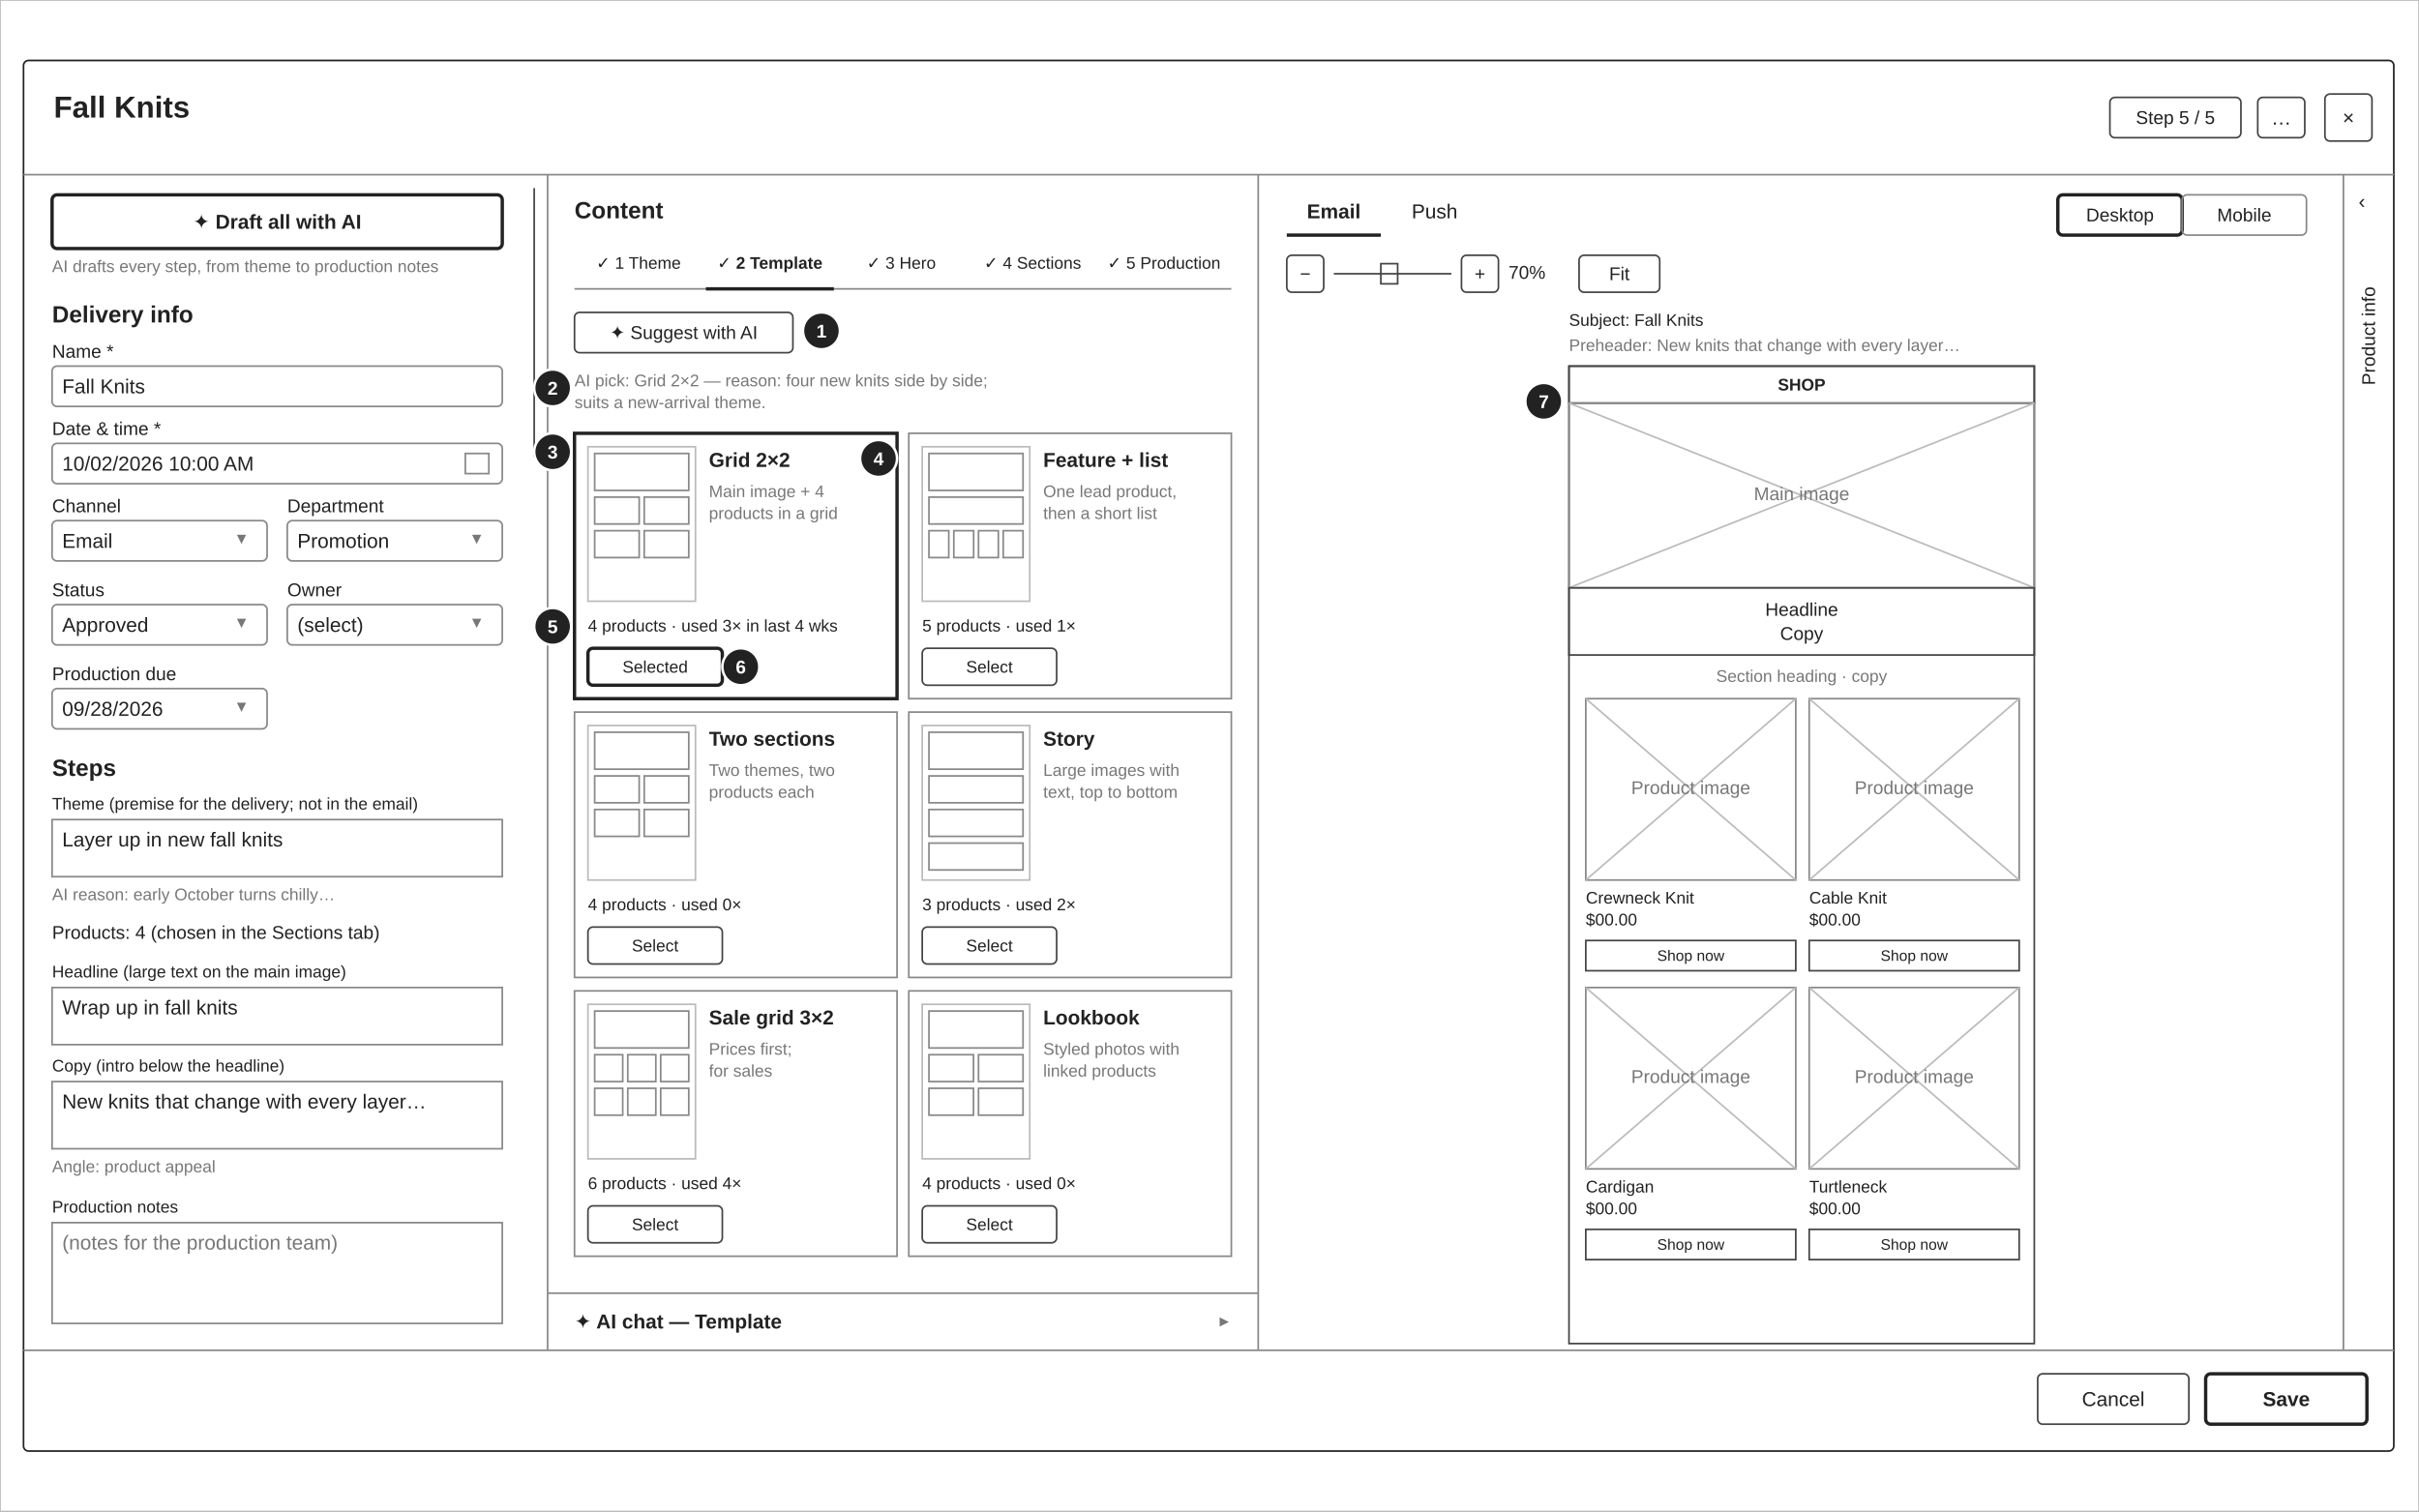
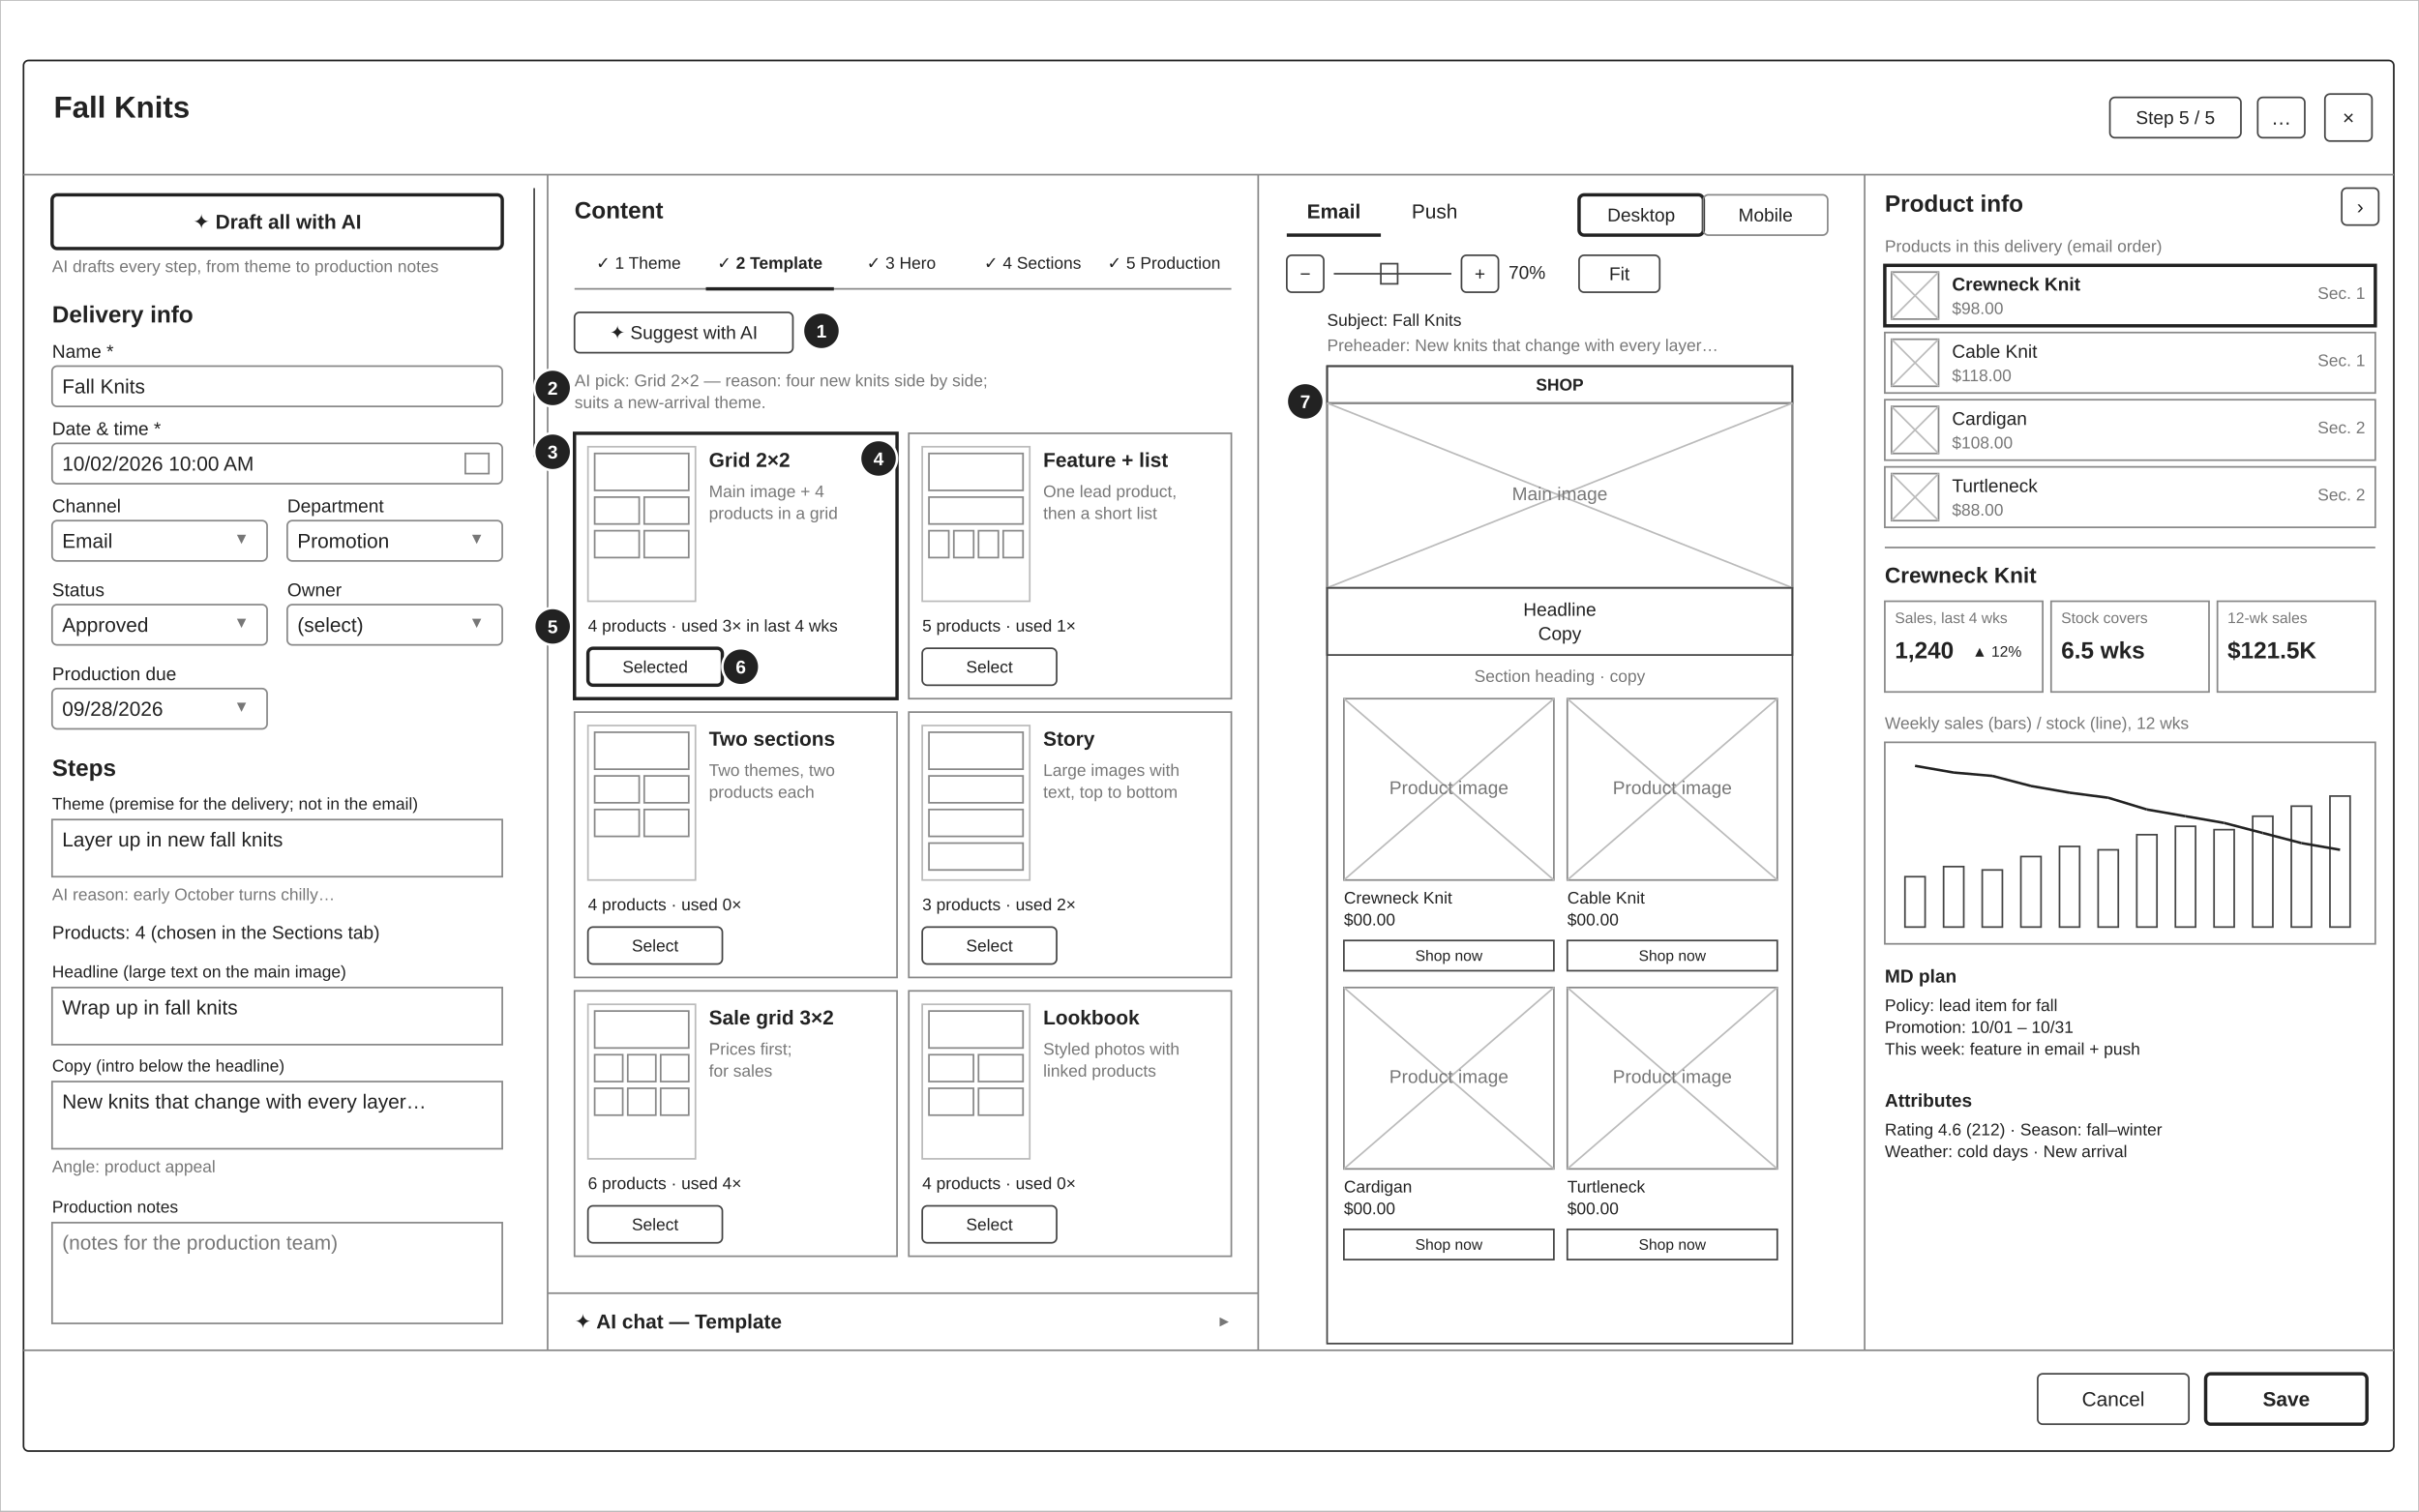
<svg xmlns="http://www.w3.org/2000/svg" width="1440" height="900" viewBox="0 0 1440 900" font-family="Segoe UI, Arial, sans-serif">
  <rect x="0" y="0" width="1440" height="900" fill="#FFFFFF" />
  <rect x="0.0" y="0.0" width="1440.0" height="900.0" rx="0" fill="none" stroke="#BBBBBB" stroke-width="1" />
  <rect x="14.0" y="36.0" width="1411.0" height="828.0" rx="3" fill="none" stroke="#222222" stroke-width="1" />
  <text x="32.0" y="70.0" font-size="18" fill="#222222" text-anchor="start" font-weight="bold">Fall Knits</text>
  <rect x="1256.0" y="58.0" width="78.0" height="24.0" rx="3" fill="none" stroke="#444444" stroke-width="1" />
  <text x="1295.0" y="73.8" font-size="11" fill="#222222" text-anchor="middle">Step 5 / 5</text>
  <rect x="1344.0" y="58.0" width="28.0" height="24.0" rx="3" fill="none" stroke="#444444" stroke-width="1" />
  <text x="1358.0" y="74.2" font-size="12" fill="#222222" text-anchor="middle">…</text>
  <rect x="1384.0" y="56.0" width="28.0" height="28.0" rx="3" fill="none" stroke="#444444" stroke-width="1" />
  <text x="1398.0" y="74.2" font-size="12" fill="#222222" text-anchor="middle">×</text>
  <line x1="14.0" y1="104.0" x2="1425.0" y2="104.0" stroke="#888888" stroke-width="1" />
  <line x1="326.0" y1="104.0" x2="326.0" y2="804.0" stroke="#888888" stroke-width="1" />
  <line x1="749.0" y1="104.0" x2="749.0" y2="804.0" stroke="#888888" stroke-width="1" />
  <text x="342.0" y="130.0" font-size="14" fill="#222222" text-anchor="start" font-weight="bold">Content</text>
  <text x="380.1" y="160.0" font-size="10" fill="#222222" text-anchor="middle">✓ 1 Theme</text>
  <text x="458.3" y="160.0" font-size="10" fill="#222222" text-anchor="middle" font-weight="bold">✓ 2 Template</text>
  <text x="536.5" y="160.0" font-size="10" fill="#222222" text-anchor="middle">✓ 3 Hero</text>
  <text x="614.7" y="160.0" font-size="10" fill="#222222" text-anchor="middle">✓ 4 Sections</text>
  <text x="692.9" y="160.0" font-size="10" fill="#222222" text-anchor="middle">✓ 5 Production</text>
  <line x1="342.0" y1="172.0" x2="733.0" y2="172.0" stroke="#888888" stroke-width="1" />
  <line x1="420.2" y1="172.0" x2="496.4" y2="172.0" stroke="#222222" stroke-width="2" />
  <line x1="14.0" y1="804.0" x2="1425.0" y2="804.0" stroke="#888888" stroke-width="1" />
  <rect x="1213.0" y="818.0" width="90.0" height="30.0" rx="3" fill="none" stroke="#444444" stroke-width="1" />
  <text x="1258.0" y="837.2" font-size="12" fill="#222222" text-anchor="middle">Cancel</text>
  <rect x="1313.0" y="818.0" width="96.0" height="30.0" rx="3" fill="none" stroke="#222222" stroke-width="2" />
  <text x="1361.0" y="837.2" font-size="12" fill="#222222" text-anchor="middle" font-weight="bold">Save</text>
  <rect x="31.0" y="116.0" width="268.0" height="32.0" rx="3" fill="none" stroke="#222222" stroke-width="2" />
  <text x="165.0" y="136.2" font-size="12" fill="#222222" text-anchor="middle" font-weight="bold">✦ Draft all with AI</text>
  <text x="31.0" y="162.0" font-size="10" fill="#777777" text-anchor="start">AI drafts every step, from theme to production notes</text>
  <text x="31.0" y="192.0" font-size="14" fill="#222222" text-anchor="start" font-weight="bold">Delivery info</text>
  <text x="31.0" y="213.0" font-size="11" fill="#222222" text-anchor="start">Name *</text>
  <rect x="31.0" y="218.0" width="268.0" height="24.0" rx="3" fill="none" stroke="#888888" stroke-width="1" />
  <text x="37.0" y="234.2" font-size="12" fill="#222222" text-anchor="start">Fall Knits</text>
  <text x="31.0" y="259.0" font-size="11" fill="#222222" text-anchor="start">Date &amp; time *</text>
  <rect x="31.0" y="264.0" width="268.0" height="24.0" rx="3" fill="none" stroke="#888888" stroke-width="1" />
  <text x="37.0" y="280.2" font-size="12" fill="#222222" text-anchor="start">10/02/2026 10:00 AM</text>
  <rect x="277.0" y="270.0" width="14.0" height="12.0" rx="0" fill="none" stroke="#888888" stroke-width="1" />
  <text x="31.0" y="305.0" font-size="11" fill="#222222" text-anchor="start">Channel</text>
  <rect x="31.0" y="310.0" width="128.0" height="24.0" rx="3" fill="none" stroke="#888888" stroke-width="1" />
  <text x="37.0" y="326.2" font-size="12" fill="#222222" text-anchor="start">Email</text>
  <text x="141.0" y="324.0" font-size="11" fill="#777777" text-anchor="start">▾</text>
  <text x="171.0" y="305.0" font-size="11" fill="#222222" text-anchor="start">Department</text>
  <rect x="171.0" y="310.0" width="128.0" height="24.0" rx="3" fill="none" stroke="#888888" stroke-width="1" />
  <text x="177.0" y="326.2" font-size="12" fill="#222222" text-anchor="start">Promotion</text>
  <text x="281.0" y="324.0" font-size="11" fill="#777777" text-anchor="start">▾</text>
  <text x="31.0" y="355.0" font-size="11" fill="#222222" text-anchor="start">Status</text>
  <rect x="31.0" y="360.0" width="128.0" height="24.0" rx="3" fill="none" stroke="#888888" stroke-width="1" />
  <text x="37.0" y="376.2" font-size="12" fill="#222222" text-anchor="start">Approved</text>
  <text x="141.0" y="374.0" font-size="11" fill="#777777" text-anchor="start">▾</text>
  <text x="171.0" y="355.0" font-size="11" fill="#222222" text-anchor="start">Owner</text>
  <rect x="171.0" y="360.0" width="128.0" height="24.0" rx="3" fill="none" stroke="#888888" stroke-width="1" />
  <text x="177.0" y="376.2" font-size="12" fill="#222222" text-anchor="start">(select)</text>
  <text x="281.0" y="374.0" font-size="11" fill="#777777" text-anchor="start">▾</text>
  <text x="31.0" y="405.0" font-size="11" fill="#222222" text-anchor="start">Production due</text>
  <rect x="31.0" y="410.0" width="128.0" height="24.0" rx="3" fill="none" stroke="#888888" stroke-width="1" />
  <text x="37.0" y="426.2" font-size="12" fill="#222222" text-anchor="start">09/28/2026</text>
  <text x="141.0" y="424.0" font-size="11" fill="#777777" text-anchor="start">▾</text>
  <text x="31.0" y="462.0" font-size="14" fill="#222222" text-anchor="start" font-weight="bold">Steps</text>
  <text x="31.0" y="482.0" font-size="10" fill="#222222" text-anchor="start">Theme (premise for the delivery; not in the email)</text>
  <rect x="31.0" y="488.0" width="268.0" height="34.0" rx="0" fill="none" stroke="#888888" stroke-width="1" />
  <text x="37.0" y="504.0" font-size="12" fill="#222222" text-anchor="start">Layer up in new fall knits</text>
  <text x="31.0" y="536.0" font-size="10" fill="#777777" text-anchor="start">AI reason: early October turns chilly…</text>
  <text x="31.0" y="559.0" font-size="11" fill="#222222" text-anchor="start">Products: 4 (chosen in the Sections tab)</text>
  <text x="31.0" y="582.0" font-size="10" fill="#222222" text-anchor="start">Headline (large text on the main image)</text>
  <rect x="31.0" y="588.0" width="268.0" height="34.0" rx="0" fill="none" stroke="#888888" stroke-width="1" />
  <text x="37.0" y="604.0" font-size="12" fill="#222222" text-anchor="start">Wrap up in fall knits</text>
  <text x="31.0" y="638.0" font-size="10" fill="#222222" text-anchor="start">Copy (intro below the headline)</text>
  <rect x="31.0" y="644.0" width="268.0" height="40.0" rx="0" fill="none" stroke="#888888" stroke-width="1" />
  <text x="37.0" y="660.0" font-size="12" fill="#222222" text-anchor="start">New knits that change with every layer…</text>
  <text x="31.0" y="698.0" font-size="10" fill="#777777" text-anchor="start">Angle: product appeal</text>
  <text x="31.0" y="722.0" font-size="10" fill="#222222" text-anchor="start">Production notes</text>
  <rect x="31.0" y="728.0" width="268.0" height="60.0" rx="0" fill="none" stroke="#888888" stroke-width="1" />
  <text x="37.0" y="744.0" font-size="12" fill="#777777" text-anchor="start">(notes for the production team)</text>
  <line x1="318.0" y1="112.0" x2="318.0" y2="272.0" stroke="#444444" stroke-width="1" />
-   <line x1="1395.0" y1="104.0" x2="1395.0" y2="804.0" stroke="#888888" stroke-width="1" />
-   <text x="1404.0" y="124.0" font-size="12" fill="#222222" text-anchor="start">‹</text>
-   <text x="1410.0" y="203.8" font-size="11" fill="#222222" text-anchor="middle" transform="rotate(-90 1410.0 200.0)">Product info</text>
+   <line x1="1110.0" y1="104.0" x2="1110.0" y2="804.0" stroke="#888888" stroke-width="1" />
+   <text x="1122.0" y="126.0" font-size="14" fill="#222222" text-anchor="start" font-weight="bold">Product info</text>
+   <rect x="1394.0" y="112.0" width="22.0" height="22.0" rx="3" fill="none" stroke="#444444" stroke-width="1" />
+   <text x="1405.0" y="127.2" font-size="12" fill="#222222" text-anchor="middle">›</text>
+   <text x="1122.0" y="150.0" font-size="10" fill="#777777" text-anchor="start">Products in this delivery (email order)</text>
+   <rect x="1122.0" y="158.0" width="292.0" height="36.0" rx="0" fill="none" stroke="#222222" stroke-width="2" />
+   <rect x="1126.0" y="162.0" width="28.0" height="28.0" rx="0" fill="none" stroke="#888888" stroke-width="1" />
+   <line x1="1126.0" y1="162.0" x2="1154.0" y2="190.0" stroke="#BBBBBB" stroke-width="1" />
+   <line x1="1154.0" y1="162.0" x2="1126.0" y2="190.0" stroke="#BBBBBB" stroke-width="1" />
+   <text x="1162.0" y="173.0" font-size="11" fill="#222222" text-anchor="start" font-weight="bold">Crewneck Knit</text>
+   <text x="1162.0" y="187.0" font-size="10" fill="#777777" text-anchor="start">$98.00</text>
+   <text x="1408.0" y="178.0" font-size="10" fill="#777777" text-anchor="end">Sec. 1</text>
+   <rect x="1122.0" y="198.0" width="292.0" height="36.0" rx="0" fill="none" stroke="#888888" stroke-width="1" />
+   <rect x="1126.0" y="202.0" width="28.0" height="28.0" rx="0" fill="none" stroke="#888888" stroke-width="1" />
+   <line x1="1126.0" y1="202.0" x2="1154.0" y2="230.0" stroke="#BBBBBB" stroke-width="1" />
+   <line x1="1154.0" y1="202.0" x2="1126.0" y2="230.0" stroke="#BBBBBB" stroke-width="1" />
+   <text x="1162.0" y="213.0" font-size="11" fill="#222222" text-anchor="start">Cable Knit</text>
+   <text x="1162.0" y="227.0" font-size="10" fill="#777777" text-anchor="start">$118.00</text>
+   <text x="1408.0" y="218.0" font-size="10" fill="#777777" text-anchor="end">Sec. 1</text>
+   <rect x="1122.0" y="238.0" width="292.0" height="36.0" rx="0" fill="none" stroke="#888888" stroke-width="1" />
+   <rect x="1126.0" y="242.0" width="28.0" height="28.0" rx="0" fill="none" stroke="#888888" stroke-width="1" />
+   <line x1="1126.0" y1="242.0" x2="1154.0" y2="270.0" stroke="#BBBBBB" stroke-width="1" />
+   <line x1="1154.0" y1="242.0" x2="1126.0" y2="270.0" stroke="#BBBBBB" stroke-width="1" />
+   <text x="1162.0" y="253.0" font-size="11" fill="#222222" text-anchor="start">Cardigan</text>
+   <text x="1162.0" y="267.0" font-size="10" fill="#777777" text-anchor="start">$108.00</text>
+   <text x="1408.0" y="258.0" font-size="10" fill="#777777" text-anchor="end">Sec. 2</text>
+   <rect x="1122.0" y="278.0" width="292.0" height="36.0" rx="0" fill="none" stroke="#888888" stroke-width="1" />
+   <rect x="1126.0" y="282.0" width="28.0" height="28.0" rx="0" fill="none" stroke="#888888" stroke-width="1" />
+   <line x1="1126.0" y1="282.0" x2="1154.0" y2="310.0" stroke="#BBBBBB" stroke-width="1" />
+   <line x1="1154.0" y1="282.0" x2="1126.0" y2="310.0" stroke="#BBBBBB" stroke-width="1" />
+   <text x="1162.0" y="293.0" font-size="11" fill="#222222" text-anchor="start">Turtleneck</text>
+   <text x="1162.0" y="307.0" font-size="10" fill="#777777" text-anchor="start">$88.00</text>
+   <text x="1408.0" y="298.0" font-size="10" fill="#777777" text-anchor="end">Sec. 2</text>
+   <line x1="1122.0" y1="326.0" x2="1414.0" y2="326.0" stroke="#888888" stroke-width="1" />
+   <text x="1122.0" y="347.0" font-size="13" fill="#222222" text-anchor="start" font-weight="bold">Crewneck Knit</text>
+   <rect x="1122.0" y="358.0" width="94.0" height="54.0" rx="0" fill="none" stroke="#888888" stroke-width="1" />
+   <text x="1128.0" y="371.0" font-size="9" fill="#777777" text-anchor="start">Sales, last 4 wks</text>
+   <text x="1128.0" y="392.0" font-size="14" fill="#222222" text-anchor="start" font-weight="bold">1,240</text>
+   <text x="1174.0" y="391.0" font-size="9" fill="#222222" text-anchor="start">▲ 12%</text>
+   <rect x="1221.0" y="358.0" width="94.0" height="54.0" rx="0" fill="none" stroke="#888888" stroke-width="1" />
+   <text x="1227.0" y="371.0" font-size="9" fill="#777777" text-anchor="start">Stock covers</text>
+   <text x="1227.0" y="392.0" font-size="14" fill="#222222" text-anchor="start" font-weight="bold">6.5 wks</text>
+   <rect x="1320.0" y="358.0" width="94.0" height="54.0" rx="0" fill="none" stroke="#888888" stroke-width="1" />
+   <text x="1326.0" y="371.0" font-size="9" fill="#777777" text-anchor="start">12-wk sales</text>
+   <text x="1326.0" y="392.0" font-size="14" fill="#222222" text-anchor="start" font-weight="bold">$121.5K</text>
+   <text x="1122.0" y="434.0" font-size="10" fill="#777777" text-anchor="start">Weekly sales (bars) / stock (line), 12 wks</text>
+   <rect x="1122.0" y="442.0" width="292.0" height="120.0" rx="0" fill="none" stroke="#888888" stroke-width="1" />
+   <rect x="1134.0" y="522.0" width="12.0" height="30.0" rx="0" fill="none" stroke="#444444" stroke-width="1" />
+   <rect x="1157.0" y="516.0" width="12.0" height="36.0" rx="0" fill="none" stroke="#444444" stroke-width="1" />
+   <rect x="1180.0" y="518.0" width="12.0" height="34.0" rx="0" fill="none" stroke="#444444" stroke-width="1" />
+   <rect x="1203.0" y="510.0" width="12.0" height="42.0" rx="0" fill="none" stroke="#444444" stroke-width="1" />
+   <rect x="1226.0" y="504.0" width="12.0" height="48.0" rx="0" fill="none" stroke="#444444" stroke-width="1" />
+   <rect x="1249.0" y="506.0" width="12.0" height="46.0" rx="0" fill="none" stroke="#444444" stroke-width="1" />
+   <rect x="1272.0" y="497.0" width="12.0" height="55.0" rx="0" fill="none" stroke="#444444" stroke-width="1" />
+   <rect x="1295.0" y="492.0" width="12.0" height="60.0" rx="0" fill="none" stroke="#444444" stroke-width="1" />
+   <rect x="1318.0" y="494.0" width="12.0" height="58.0" rx="0" fill="none" stroke="#444444" stroke-width="1" />
+   <rect x="1341.0" y="486.0" width="12.0" height="66.0" rx="0" fill="none" stroke="#444444" stroke-width="1" />
+   <rect x="1364.0" y="480.0" width="12.0" height="72.0" rx="0" fill="none" stroke="#444444" stroke-width="1" />
+   <rect x="1387.0" y="474.0" width="12.0" height="78.0" rx="0" fill="none" stroke="#444444" stroke-width="1" />
+   <line x1="1140.0" y1="456.0" x2="1163.0" y2="460.0" stroke="#222222" stroke-width="1.5" />
+   <line x1="1163.0" y1="460.0" x2="1186.0" y2="462.0" stroke="#222222" stroke-width="1.5" />
+   <line x1="1186.0" y1="462.0" x2="1209.0" y2="468.0" stroke="#222222" stroke-width="1.5" />
+   <line x1="1209.0" y1="468.0" x2="1232.0" y2="472.0" stroke="#222222" stroke-width="1.5" />
+   <line x1="1232.0" y1="472.0" x2="1255.0" y2="475.0" stroke="#222222" stroke-width="1.5" />
+   <line x1="1255.0" y1="475.0" x2="1278.0" y2="482.0" stroke="#222222" stroke-width="1.5" />
+   <line x1="1278.0" y1="482.0" x2="1301.0" y2="486.0" stroke="#222222" stroke-width="1.5" />
+   <line x1="1301.0" y1="486.0" x2="1324.0" y2="490.0" stroke="#222222" stroke-width="1.5" />
+   <line x1="1324.0" y1="490.0" x2="1347.0" y2="496.0" stroke="#222222" stroke-width="1.5" />
+   <line x1="1347.0" y1="496.0" x2="1370.0" y2="502.0" stroke="#222222" stroke-width="1.5" />
+   <line x1="1370.0" y1="502.0" x2="1393.0" y2="506.0" stroke="#222222" stroke-width="1.5" />
+   <text x="1122.0" y="585.0" font-size="11" fill="#222222" text-anchor="start" font-weight="bold">MD plan</text>
+   <text x="1122.0" y="602.0" font-size="10" fill="#222222" text-anchor="start">Policy: lead item for fall</text>
+   <text x="1122.0" y="615.0" font-size="10" fill="#222222" text-anchor="start">Promotion: 10/01 – 10/31</text>
+   <text x="1122.0" y="628.0" font-size="10" fill="#222222" text-anchor="start">This week: feature in email + push</text>
+   <text x="1122.0" y="659.0" font-size="11" fill="#222222" text-anchor="start" font-weight="bold">Attributes</text>
+   <text x="1122.0" y="676.0" font-size="10" fill="#222222" text-anchor="start">Rating 4.6 (212) · Season: fall–winter</text>
+   <text x="1122.0" y="689.0" font-size="10" fill="#222222" text-anchor="start">Weather: cold days · New arrival</text>
  <rect x="342.0" y="186.0" width="130.0" height="24.0" rx="3" fill="none" stroke="#444444" stroke-width="1" />
  <text x="407.0" y="201.8" font-size="11" fill="#222222" text-anchor="middle">✦ Suggest with AI</text>
  <text x="342.0" y="230.0" font-size="10" fill="#777777" text-anchor="start">AI pick: Grid 2×2 — reason: four new knits side by side;</text>
  <text x="342.0" y="243.0" font-size="10" fill="#777777" text-anchor="start">suits a new-arrival theme.</text>
  <rect x="342.0" y="258.0" width="192.0" height="158.0" rx="0" fill="none" stroke="#222222" stroke-width="2" />
  <rect x="350.0" y="266.0" width="64.0" height="92.0" rx="0" fill="none" stroke="#BBBBBB" stroke-width="1" />
  <rect x="354.0" y="270.0" width="56.0" height="22.0" rx="0" fill="none" stroke="#888888" stroke-width="1" />
  <rect x="354.0" y="296.0" width="26.5" height="16.0" rx="0" fill="none" stroke="#888888" stroke-width="1" />
  <rect x="383.5" y="296.0" width="26.5" height="16.0" rx="0" fill="none" stroke="#888888" stroke-width="1" />
  <rect x="354.0" y="316.0" width="26.5" height="16.0" rx="0" fill="none" stroke="#888888" stroke-width="1" />
  <rect x="383.5" y="316.0" width="26.5" height="16.0" rx="0" fill="none" stroke="#888888" stroke-width="1" />
  <text x="422.0" y="278.0" font-size="12" fill="#222222" text-anchor="start" font-weight="bold">Grid 2×2</text>
  <text x="422.0" y="296.0" font-size="10" fill="#777777" text-anchor="start">Main image + 4</text>
  <text x="422.0" y="309.0" font-size="10" fill="#777777" text-anchor="start">products in a grid</text>
  <text x="350.0" y="376.0" font-size="10" fill="#222222" text-anchor="start">4 products · used 3× in last 4 wks</text>
  <rect x="350.0" y="386.0" width="80.0" height="22.0" rx="3" fill="none" stroke="#222222" stroke-width="2" />
  <text x="390.0" y="400.5" font-size="10" fill="#222222" text-anchor="middle">Selected</text>
  <rect x="541.0" y="258.0" width="192.0" height="158.0" rx="0" fill="none" stroke="#888888" stroke-width="1" />
  <rect x="549.0" y="266.0" width="64.0" height="92.0" rx="0" fill="none" stroke="#BBBBBB" stroke-width="1" />
  <rect x="553.0" y="270.0" width="56.0" height="22.0" rx="0" fill="none" stroke="#888888" stroke-width="1" />
  <rect x="553.0" y="296.0" width="56.0" height="16.0" rx="0" fill="none" stroke="#888888" stroke-width="1" />
  <rect x="553.0" y="316.0" width="11.8" height="16.0" rx="0" fill="none" stroke="#888888" stroke-width="1" />
  <rect x="567.8" y="316.0" width="11.8" height="16.0" rx="0" fill="none" stroke="#888888" stroke-width="1" />
  <rect x="582.5" y="316.0" width="11.8" height="16.0" rx="0" fill="none" stroke="#888888" stroke-width="1" />
  <rect x="597.2" y="316.0" width="11.8" height="16.0" rx="0" fill="none" stroke="#888888" stroke-width="1" />
  <text x="621.0" y="278.0" font-size="12" fill="#222222" text-anchor="start" font-weight="bold">Feature + list</text>
  <text x="621.0" y="296.0" font-size="10" fill="#777777" text-anchor="start">One lead product,</text>
  <text x="621.0" y="309.0" font-size="10" fill="#777777" text-anchor="start">then a short list</text>
  <text x="549.0" y="376.0" font-size="10" fill="#222222" text-anchor="start">5 products · used 1×</text>
  <rect x="549.0" y="386.0" width="80.0" height="22.0" rx="3" fill="none" stroke="#444444" stroke-width="1" />
  <text x="589.0" y="400.5" font-size="10" fill="#222222" text-anchor="middle">Select</text>
  <rect x="342.0" y="424.0" width="192.0" height="158.0" rx="0" fill="none" stroke="#888888" stroke-width="1" />
  <rect x="350.0" y="432.0" width="64.0" height="92.0" rx="0" fill="none" stroke="#BBBBBB" stroke-width="1" />
  <rect x="354.0" y="436.0" width="56.0" height="22.0" rx="0" fill="none" stroke="#888888" stroke-width="1" />
  <rect x="354.0" y="462.0" width="26.5" height="16.0" rx="0" fill="none" stroke="#888888" stroke-width="1" />
  <rect x="383.5" y="462.0" width="26.5" height="16.0" rx="0" fill="none" stroke="#888888" stroke-width="1" />
  <rect x="354.0" y="482.0" width="26.5" height="16.0" rx="0" fill="none" stroke="#888888" stroke-width="1" />
  <rect x="383.5" y="482.0" width="26.5" height="16.0" rx="0" fill="none" stroke="#888888" stroke-width="1" />
  <text x="422.0" y="444.0" font-size="12" fill="#222222" text-anchor="start" font-weight="bold">Two sections</text>
  <text x="422.0" y="462.0" font-size="10" fill="#777777" text-anchor="start">Two themes, two</text>
  <text x="422.0" y="475.0" font-size="10" fill="#777777" text-anchor="start">products each</text>
  <text x="350.0" y="542.0" font-size="10" fill="#222222" text-anchor="start">4 products · used 0×</text>
  <rect x="350.0" y="552.0" width="80.0" height="22.0" rx="3" fill="none" stroke="#444444" stroke-width="1" />
  <text x="390.0" y="566.5" font-size="10" fill="#222222" text-anchor="middle">Select</text>
  <rect x="541.0" y="424.0" width="192.0" height="158.0" rx="0" fill="none" stroke="#888888" stroke-width="1" />
  <rect x="549.0" y="432.0" width="64.0" height="92.0" rx="0" fill="none" stroke="#BBBBBB" stroke-width="1" />
  <rect x="553.0" y="436.0" width="56.0" height="22.0" rx="0" fill="none" stroke="#888888" stroke-width="1" />
  <rect x="553.0" y="462.0" width="56.0" height="16.0" rx="0" fill="none" stroke="#888888" stroke-width="1" />
  <rect x="553.0" y="482.0" width="56.0" height="16.0" rx="0" fill="none" stroke="#888888" stroke-width="1" />
  <rect x="553.0" y="502.0" width="56.0" height="16.0" rx="0" fill="none" stroke="#888888" stroke-width="1" />
  <text x="621.0" y="444.0" font-size="12" fill="#222222" text-anchor="start" font-weight="bold">Story</text>
  <text x="621.0" y="462.0" font-size="10" fill="#777777" text-anchor="start">Large images with</text>
  <text x="621.0" y="475.0" font-size="10" fill="#777777" text-anchor="start">text, top to bottom</text>
  <text x="549.0" y="542.0" font-size="10" fill="#222222" text-anchor="start">3 products · used 2×</text>
  <rect x="549.0" y="552.0" width="80.0" height="22.0" rx="3" fill="none" stroke="#444444" stroke-width="1" />
  <text x="589.0" y="566.5" font-size="10" fill="#222222" text-anchor="middle">Select</text>
  <rect x="342.0" y="590.0" width="192.0" height="158.0" rx="0" fill="none" stroke="#888888" stroke-width="1" />
  <rect x="350.0" y="598.0" width="64.0" height="92.0" rx="0" fill="none" stroke="#BBBBBB" stroke-width="1" />
  <rect x="354.0" y="602.0" width="56.0" height="22.0" rx="0" fill="none" stroke="#888888" stroke-width="1" />
  <rect x="354.0" y="628.0" width="16.7" height="16.0" rx="0" fill="none" stroke="#888888" stroke-width="1" />
  <rect x="373.7" y="628.0" width="16.7" height="16.0" rx="0" fill="none" stroke="#888888" stroke-width="1" />
  <rect x="393.3" y="628.0" width="16.7" height="16.0" rx="0" fill="none" stroke="#888888" stroke-width="1" />
  <rect x="354.0" y="648.0" width="16.7" height="16.0" rx="0" fill="none" stroke="#888888" stroke-width="1" />
  <rect x="373.7" y="648.0" width="16.7" height="16.0" rx="0" fill="none" stroke="#888888" stroke-width="1" />
  <rect x="393.3" y="648.0" width="16.7" height="16.0" rx="0" fill="none" stroke="#888888" stroke-width="1" />
  <text x="422.0" y="610.0" font-size="12" fill="#222222" text-anchor="start" font-weight="bold">Sale grid 3×2</text>
  <text x="422.0" y="628.0" font-size="10" fill="#777777" text-anchor="start">Prices first;</text>
  <text x="422.0" y="641.0" font-size="10" fill="#777777" text-anchor="start">for sales</text>
  <text x="350.0" y="708.0" font-size="10" fill="#222222" text-anchor="start">6 products · used 4×</text>
  <rect x="350.0" y="718.0" width="80.0" height="22.0" rx="3" fill="none" stroke="#444444" stroke-width="1" />
  <text x="390.0" y="732.5" font-size="10" fill="#222222" text-anchor="middle">Select</text>
  <rect x="541.0" y="590.0" width="192.0" height="158.0" rx="0" fill="none" stroke="#888888" stroke-width="1" />
  <rect x="549.0" y="598.0" width="64.0" height="92.0" rx="0" fill="none" stroke="#BBBBBB" stroke-width="1" />
  <rect x="553.0" y="602.0" width="56.0" height="22.0" rx="0" fill="none" stroke="#888888" stroke-width="1" />
  <rect x="553.0" y="628.0" width="26.5" height="16.0" rx="0" fill="none" stroke="#888888" stroke-width="1" />
  <rect x="582.5" y="628.0" width="26.5" height="16.0" rx="0" fill="none" stroke="#888888" stroke-width="1" />
  <rect x="553.0" y="648.0" width="26.5" height="16.0" rx="0" fill="none" stroke="#888888" stroke-width="1" />
  <rect x="582.5" y="648.0" width="26.5" height="16.0" rx="0" fill="none" stroke="#888888" stroke-width="1" />
  <text x="621.0" y="610.0" font-size="12" fill="#222222" text-anchor="start" font-weight="bold">Lookbook</text>
  <text x="621.0" y="628.0" font-size="10" fill="#777777" text-anchor="start">Styled photos with</text>
  <text x="621.0" y="641.0" font-size="10" fill="#777777" text-anchor="start">linked products</text>
  <text x="549.0" y="708.0" font-size="10" fill="#222222" text-anchor="start">4 products · used 0×</text>
  <rect x="549.0" y="718.0" width="80.0" height="22.0" rx="3" fill="none" stroke="#444444" stroke-width="1" />
  <text x="589.0" y="732.5" font-size="10" fill="#222222" text-anchor="middle">Select</text>
  <line x1="326.0" y1="770.0" x2="749.0" y2="770.0" stroke="#888888" stroke-width="1" />
  <text x="342.0" y="791.0" font-size="12" fill="#222222" text-anchor="start" font-weight="bold">✦ AI chat — Template</text>
  <text x="726.0" y="790.0" font-size="11" fill="#777777" text-anchor="start">▸</text>
  <text x="794.0" y="130.0" font-size="12" fill="#222222" text-anchor="middle" font-weight="bold">Email</text>
  <text x="854.0" y="130.0" font-size="12" fill="#222222" text-anchor="middle">Push</text>
  <line x1="766.0" y1="140.0" x2="822.0" y2="140.0" stroke="#222222" stroke-width="2" />
-   <rect x="1225.0" y="116.0" width="74.0" height="24.0" rx="3" fill="none" stroke="#222222" stroke-width="2" />
-   <text x="1262.0" y="131.8" font-size="11" fill="#222222" text-anchor="middle">Desktop</text>
-   <rect x="1299.0" y="116.0" width="74.0" height="24.0" rx="3" fill="none" stroke="#888888" stroke-width="1" />
-   <text x="1336.0" y="131.8" font-size="11" fill="#222222" text-anchor="middle">Mobile</text>
+   <rect x="940.0" y="116.0" width="74.0" height="24.0" rx="3" fill="none" stroke="#222222" stroke-width="2" />
+   <text x="977.0" y="131.8" font-size="11" fill="#222222" text-anchor="middle">Desktop</text>
+   <rect x="1014.0" y="116.0" width="74.0" height="24.0" rx="3" fill="none" stroke="#888888" stroke-width="1" />
+   <text x="1051.0" y="131.8" font-size="11" fill="#222222" text-anchor="middle">Mobile</text>
  <rect x="766.0" y="152.0" width="22.0" height="22.0" rx="3" fill="none" stroke="#444444" stroke-width="1" />
  <text x="777.0" y="166.8" font-size="11" fill="#222222" text-anchor="middle">−</text>
  <line x1="794.0" y1="163.0" x2="864.0" y2="163.0" stroke="#444444" stroke-width="1" />
  <rect x="822.0" y="157.0" width="10.0" height="12.0" rx="0" fill="none" stroke="#444444" stroke-width="1" />
  <rect x="870.0" y="152.0" width="22.0" height="22.0" rx="3" fill="none" stroke="#444444" stroke-width="1" />
  <text x="881.0" y="166.8" font-size="11" fill="#222222" text-anchor="middle">+</text>
  <text x="898.0" y="166.0" font-size="11" fill="#222222" text-anchor="start">70%</text>
  <rect x="940.0" y="152.0" width="48.0" height="22.0" rx="3" fill="none" stroke="#444444" stroke-width="1" />
  <text x="964.0" y="166.8" font-size="11" fill="#222222" text-anchor="middle">Fit</text>
-   <text x="934.0" y="194.0" font-size="10" fill="#222222" text-anchor="start">Subject: Fall Knits</text>
-   <text x="934.0" y="209.0" font-size="10" fill="#777777" text-anchor="start">Preheader: New knits that change with every layer…</text>
-   <rect x="934.0" y="218.0" width="277.0" height="582.0" rx="0" fill="none" stroke="#444444" stroke-width="1" />
-   <rect x="934.0" y="218.0" width="277.0" height="22.0" rx="0" fill="none" stroke="#444444" stroke-width="1" />
-   <text x="1072.5" y="232.5" font-size="10" fill="#222222" text-anchor="middle" font-weight="bold">SHOP</text>
-   <rect x="934.0" y="240.0" width="277.0" height="110.0" rx="0" fill="none" stroke="#888888" stroke-width="1" />
-   <line x1="934.0" y1="240.0" x2="1211.0" y2="350.0" stroke="#BBBBBB" stroke-width="1" />
-   <line x1="1211.0" y1="240.0" x2="934.0" y2="350.0" stroke="#BBBBBB" stroke-width="1" />
-   <text x="1072.5" y="297.8" font-size="11" fill="#777777" text-anchor="middle">Main image</text>
-   <rect x="934.0" y="350.0" width="277.0" height="40.0" rx="0" fill="none" stroke="#444444" stroke-width="1" />
-   <text x="1072.5" y="366.7" font-size="11" fill="#222222" text-anchor="middle">Headline</text>
-   <text x="1072.5" y="381.0" font-size="11" fill="#222222" text-anchor="middle">Copy</text>
-   <text x="1072.5" y="406.0" font-size="10" fill="#777777" text-anchor="middle">Section heading · copy</text>
-   <rect x="944.0" y="416.0" width="125.0" height="108.0" rx="0" fill="none" stroke="#888888" stroke-width="1" />
-   <line x1="944.0" y1="416.0" x2="1069.0" y2="524.0" stroke="#BBBBBB" stroke-width="1" />
-   <line x1="1069.0" y1="416.0" x2="944.0" y2="524.0" stroke="#BBBBBB" stroke-width="1" />
-   <text x="1006.5" y="472.8" font-size="11" fill="#777777" text-anchor="middle">Product image</text>
-   <text x="944.0" y="538.0" font-size="10" fill="#222222" text-anchor="start">Crewneck Knit</text>
-   <text x="944.0" y="551.0" font-size="10" fill="#222222" text-anchor="start">$00.00</text>
-   <rect x="944.0" y="560.0" width="125.0" height="18.0" rx="0" fill="none" stroke="#444444" stroke-width="1" />
-   <text x="1006.5" y="572.1" font-size="9" fill="#222222" text-anchor="middle">Shop now</text>
-   <rect x="1077.0" y="416.0" width="125.0" height="108.0" rx="0" fill="none" stroke="#888888" stroke-width="1" />
-   <line x1="1077.0" y1="416.0" x2="1202.0" y2="524.0" stroke="#BBBBBB" stroke-width="1" />
-   <line x1="1202.0" y1="416.0" x2="1077.0" y2="524.0" stroke="#BBBBBB" stroke-width="1" />
-   <text x="1139.5" y="472.8" font-size="11" fill="#777777" text-anchor="middle">Product image</text>
-   <text x="1077.0" y="538.0" font-size="10" fill="#222222" text-anchor="start">Cable Knit</text>
-   <text x="1077.0" y="551.0" font-size="10" fill="#222222" text-anchor="start">$00.00</text>
-   <rect x="1077.0" y="560.0" width="125.0" height="18.0" rx="0" fill="none" stroke="#444444" stroke-width="1" />
-   <text x="1139.5" y="572.1" font-size="9" fill="#222222" text-anchor="middle">Shop now</text>
-   <rect x="944.0" y="588.0" width="125.0" height="108.0" rx="0" fill="none" stroke="#888888" stroke-width="1" />
-   <line x1="944.0" y1="588.0" x2="1069.0" y2="696.0" stroke="#BBBBBB" stroke-width="1" />
-   <line x1="1069.0" y1="588.0" x2="944.0" y2="696.0" stroke="#BBBBBB" stroke-width="1" />
-   <text x="1006.5" y="644.8" font-size="11" fill="#777777" text-anchor="middle">Product image</text>
-   <text x="944.0" y="710.0" font-size="10" fill="#222222" text-anchor="start">Cardigan</text>
-   <text x="944.0" y="723.0" font-size="10" fill="#222222" text-anchor="start">$00.00</text>
-   <rect x="944.0" y="732.0" width="125.0" height="18.0" rx="0" fill="none" stroke="#444444" stroke-width="1" />
-   <text x="1006.5" y="744.1" font-size="9" fill="#222222" text-anchor="middle">Shop now</text>
-   <rect x="1077.0" y="588.0" width="125.0" height="108.0" rx="0" fill="none" stroke="#888888" stroke-width="1" />
-   <line x1="1077.0" y1="588.0" x2="1202.0" y2="696.0" stroke="#BBBBBB" stroke-width="1" />
-   <line x1="1202.0" y1="588.0" x2="1077.0" y2="696.0" stroke="#BBBBBB" stroke-width="1" />
-   <text x="1139.5" y="644.8" font-size="11" fill="#777777" text-anchor="middle">Product image</text>
-   <text x="1077.0" y="710.0" font-size="10" fill="#222222" text-anchor="start">Turtleneck</text>
-   <text x="1077.0" y="723.0" font-size="10" fill="#222222" text-anchor="start">$00.00</text>
-   <rect x="1077.0" y="732.0" width="125.0" height="18.0" rx="0" fill="none" stroke="#444444" stroke-width="1" />
-   <text x="1139.5" y="744.1" font-size="9" fill="#222222" text-anchor="middle">Shop now</text>
+   <text x="790.0" y="194.0" font-size="10" fill="#222222" text-anchor="start">Subject: Fall Knits</text>
+   <text x="790.0" y="209.0" font-size="10" fill="#777777" text-anchor="start">Preheader: New knits that change with every layer…</text>
+   <rect x="790.0" y="218.0" width="277.0" height="582.0" rx="0" fill="none" stroke="#444444" stroke-width="1" />
+   <rect x="790.0" y="218.0" width="277.0" height="22.0" rx="0" fill="none" stroke="#444444" stroke-width="1" />
+   <text x="928.5" y="232.5" font-size="10" fill="#222222" text-anchor="middle" font-weight="bold">SHOP</text>
+   <rect x="790.0" y="240.0" width="277.0" height="110.0" rx="0" fill="none" stroke="#888888" stroke-width="1" />
+   <line x1="790.0" y1="240.0" x2="1067.0" y2="350.0" stroke="#BBBBBB" stroke-width="1" />
+   <line x1="1067.0" y1="240.0" x2="790.0" y2="350.0" stroke="#BBBBBB" stroke-width="1" />
+   <text x="928.5" y="297.8" font-size="11" fill="#777777" text-anchor="middle">Main image</text>
+   <rect x="790.0" y="350.0" width="277.0" height="40.0" rx="0" fill="none" stroke="#444444" stroke-width="1" />
+   <text x="928.5" y="366.7" font-size="11" fill="#222222" text-anchor="middle">Headline</text>
+   <text x="928.5" y="381.0" font-size="11" fill="#222222" text-anchor="middle">Copy</text>
+   <text x="928.5" y="406.0" font-size="10" fill="#777777" text-anchor="middle">Section heading · copy</text>
+   <rect x="800.0" y="416.0" width="125.0" height="108.0" rx="0" fill="none" stroke="#888888" stroke-width="1" />
+   <line x1="800.0" y1="416.0" x2="925.0" y2="524.0" stroke="#BBBBBB" stroke-width="1" />
+   <line x1="925.0" y1="416.0" x2="800.0" y2="524.0" stroke="#BBBBBB" stroke-width="1" />
+   <text x="862.5" y="472.8" font-size="11" fill="#777777" text-anchor="middle">Product image</text>
+   <text x="800.0" y="538.0" font-size="10" fill="#222222" text-anchor="start">Crewneck Knit</text>
+   <text x="800.0" y="551.0" font-size="10" fill="#222222" text-anchor="start">$00.00</text>
+   <rect x="800.0" y="560.0" width="125.0" height="18.0" rx="0" fill="none" stroke="#444444" stroke-width="1" />
+   <text x="862.5" y="572.1" font-size="9" fill="#222222" text-anchor="middle">Shop now</text>
+   <rect x="933.0" y="416.0" width="125.0" height="108.0" rx="0" fill="none" stroke="#888888" stroke-width="1" />
+   <line x1="933.0" y1="416.0" x2="1058.0" y2="524.0" stroke="#BBBBBB" stroke-width="1" />
+   <line x1="1058.0" y1="416.0" x2="933.0" y2="524.0" stroke="#BBBBBB" stroke-width="1" />
+   <text x="995.5" y="472.8" font-size="11" fill="#777777" text-anchor="middle">Product image</text>
+   <text x="933.0" y="538.0" font-size="10" fill="#222222" text-anchor="start">Cable Knit</text>
+   <text x="933.0" y="551.0" font-size="10" fill="#222222" text-anchor="start">$00.00</text>
+   <rect x="933.0" y="560.0" width="125.0" height="18.0" rx="0" fill="none" stroke="#444444" stroke-width="1" />
+   <text x="995.5" y="572.1" font-size="9" fill="#222222" text-anchor="middle">Shop now</text>
+   <rect x="800.0" y="588.0" width="125.0" height="108.0" rx="0" fill="none" stroke="#888888" stroke-width="1" />
+   <line x1="800.0" y1="588.0" x2="925.0" y2="696.0" stroke="#BBBBBB" stroke-width="1" />
+   <line x1="925.0" y1="588.0" x2="800.0" y2="696.0" stroke="#BBBBBB" stroke-width="1" />
+   <text x="862.5" y="644.8" font-size="11" fill="#777777" text-anchor="middle">Product image</text>
+   <text x="800.0" y="710.0" font-size="10" fill="#222222" text-anchor="start">Cardigan</text>
+   <text x="800.0" y="723.0" font-size="10" fill="#222222" text-anchor="start">$00.00</text>
+   <rect x="800.0" y="732.0" width="125.0" height="18.0" rx="0" fill="none" stroke="#444444" stroke-width="1" />
+   <text x="862.5" y="744.1" font-size="9" fill="#222222" text-anchor="middle">Shop now</text>
+   <rect x="933.0" y="588.0" width="125.0" height="108.0" rx="0" fill="none" stroke="#888888" stroke-width="1" />
+   <line x1="933.0" y1="588.0" x2="1058.0" y2="696.0" stroke="#BBBBBB" stroke-width="1" />
+   <line x1="1058.0" y1="588.0" x2="933.0" y2="696.0" stroke="#BBBBBB" stroke-width="1" />
+   <text x="995.5" y="644.8" font-size="11" fill="#777777" text-anchor="middle">Product image</text>
+   <text x="933.0" y="710.0" font-size="10" fill="#222222" text-anchor="start">Turtleneck</text>
+   <text x="933.0" y="723.0" font-size="10" fill="#222222" text-anchor="start">$00.00</text>
+   <rect x="933.0" y="732.0" width="125.0" height="18.0" rx="0" fill="none" stroke="#444444" stroke-width="1" />
+   <text x="995.5" y="744.1" font-size="9" fill="#222222" text-anchor="middle">Shop now</text>
  <circle cx="489" cy="197" r="11" fill="#222222" stroke="#FFFFFF" stroke-width="1.5" />
  <text x="489" y="201" font-size="11" font-weight="bold" fill="#FFFFFF" text-anchor="middle">1</text>
  <circle cx="329" cy="231" r="11" fill="#222222" stroke="#FFFFFF" stroke-width="1.5" />
  <text x="329" y="235" font-size="11" font-weight="bold" fill="#FFFFFF" text-anchor="middle">2</text>
  <circle cx="329" cy="269" r="11" fill="#222222" stroke="#FFFFFF" stroke-width="1.5" />
  <text x="329" y="273" font-size="11" font-weight="bold" fill="#FFFFFF" text-anchor="middle">3</text>
  <circle cx="523" cy="273" r="11" fill="#222222" stroke="#FFFFFF" stroke-width="1.5" />
  <text x="523" y="277" font-size="11" font-weight="bold" fill="#FFFFFF" text-anchor="middle">4</text>
  <circle cx="329" cy="373" r="11" fill="#222222" stroke="#FFFFFF" stroke-width="1.5" />
  <text x="329" y="377" font-size="11" font-weight="bold" fill="#FFFFFF" text-anchor="middle">5</text>
  <circle cx="441" cy="397" r="11" fill="#222222" stroke="#FFFFFF" stroke-width="1.5" />
  <text x="441" y="401" font-size="11" font-weight="bold" fill="#FFFFFF" text-anchor="middle">6</text>
-   <circle cx="919" cy="239" r="11" fill="#222222" stroke="#FFFFFF" stroke-width="1.5" />
-   <text x="919" y="243" font-size="11" font-weight="bold" fill="#FFFFFF" text-anchor="middle">7</text>
+   <circle cx="777" cy="239" r="11" fill="#222222" stroke="#FFFFFF" stroke-width="1.5" />
+   <text x="777" y="243" font-size="11" font-weight="bold" fill="#FFFFFF" text-anchor="middle">7</text>
</svg>
